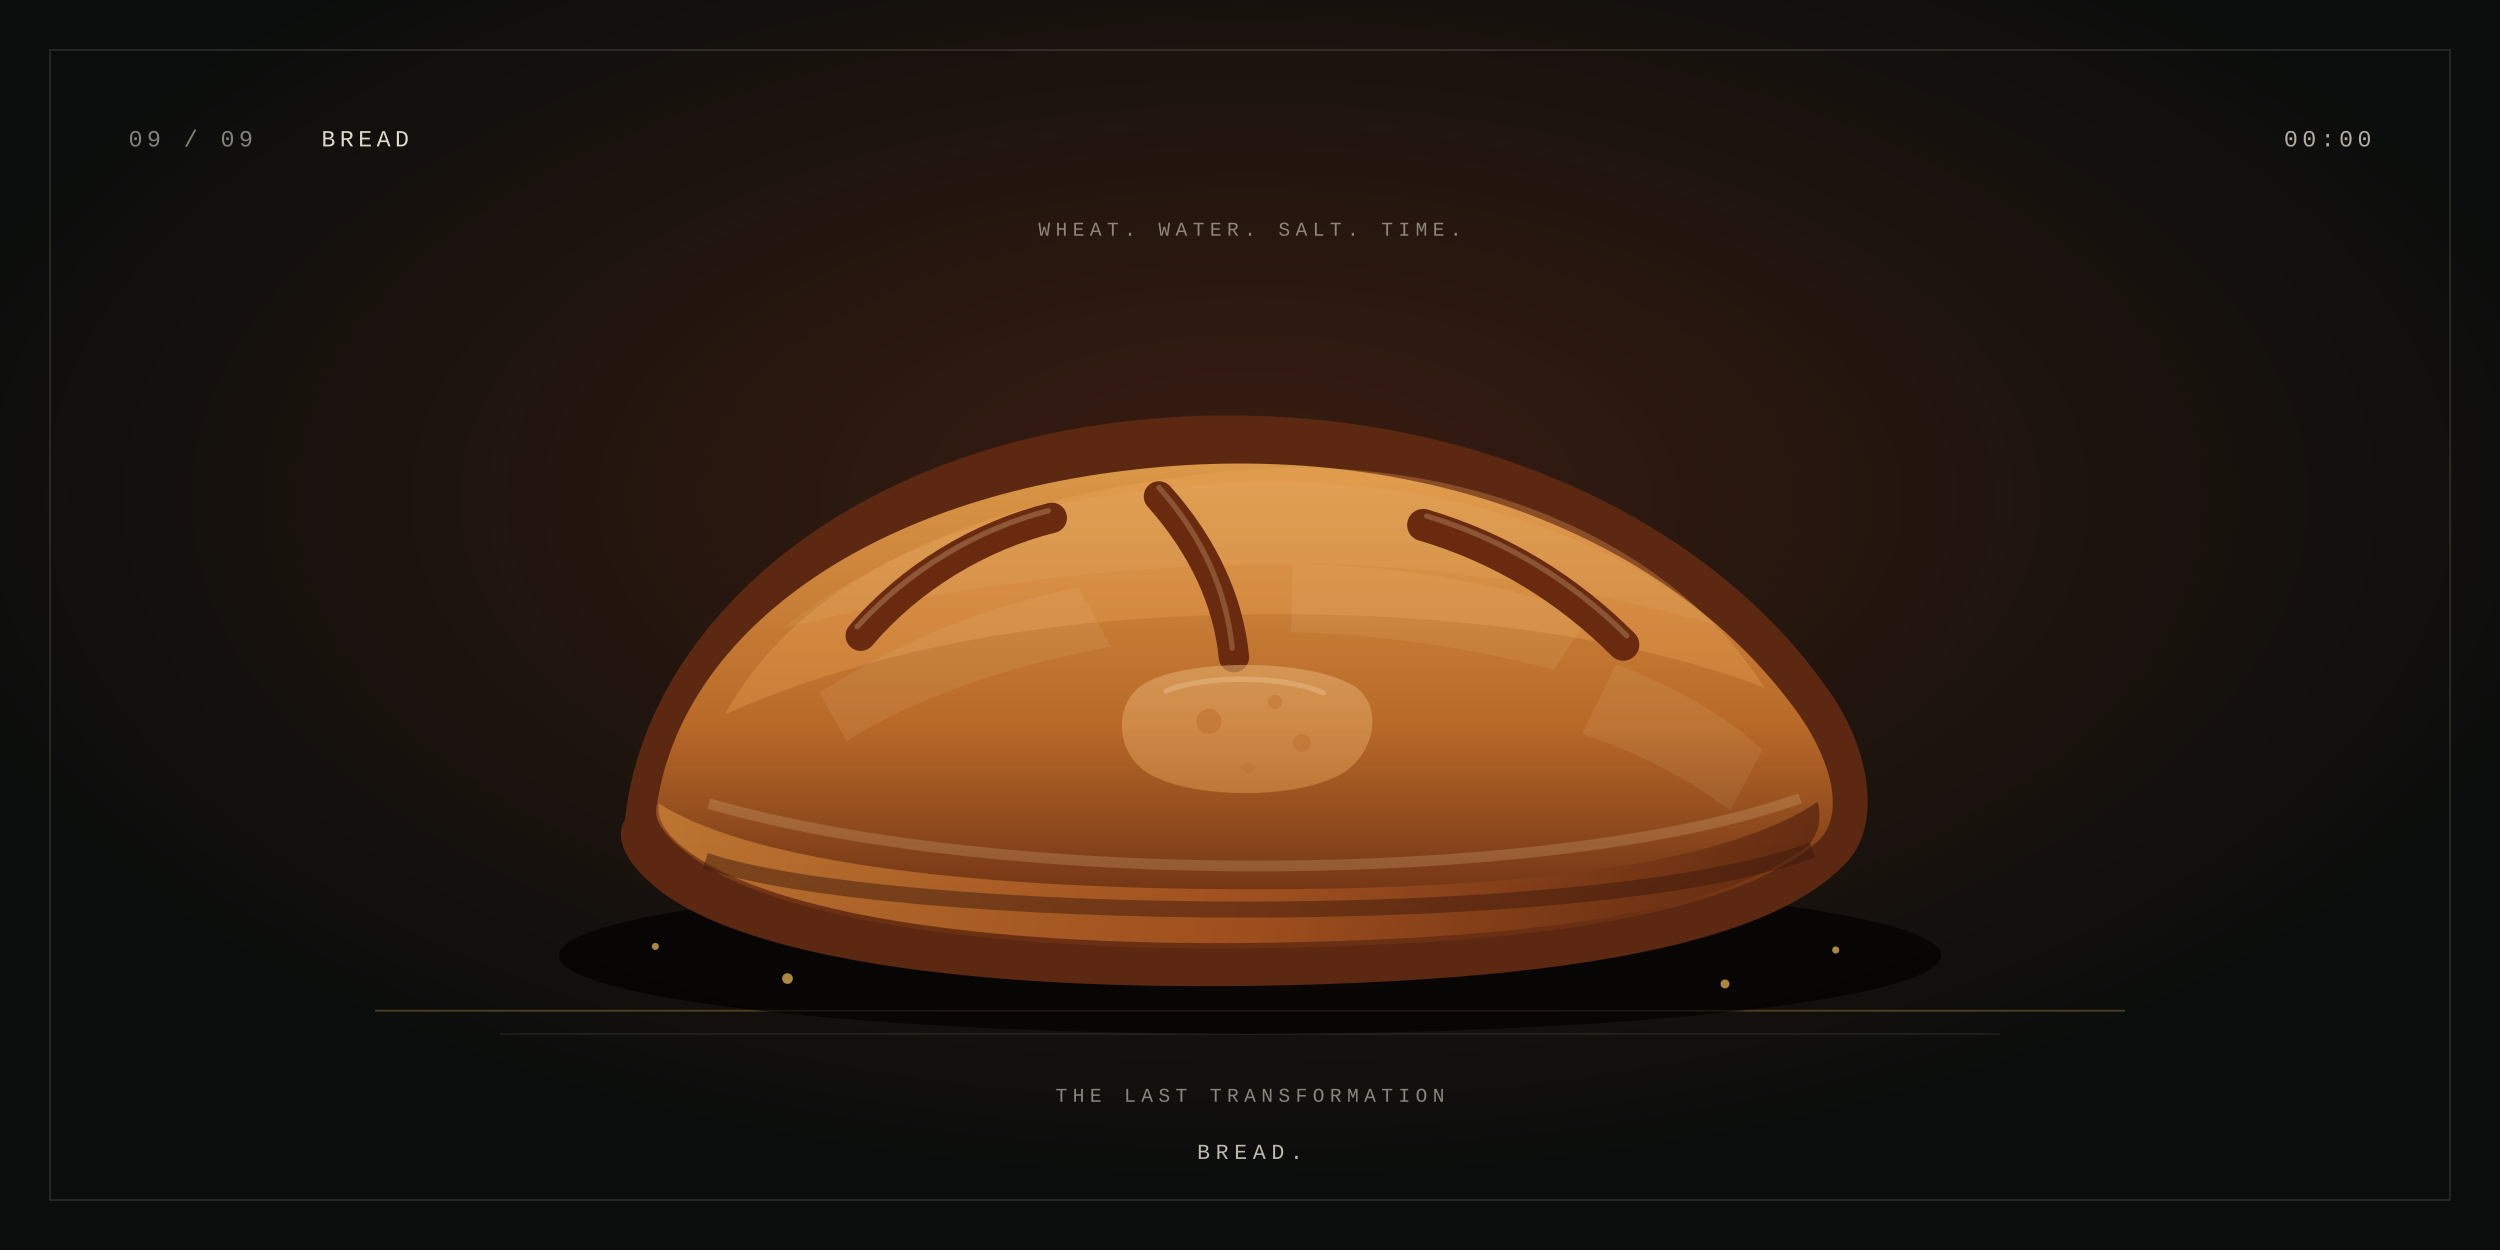
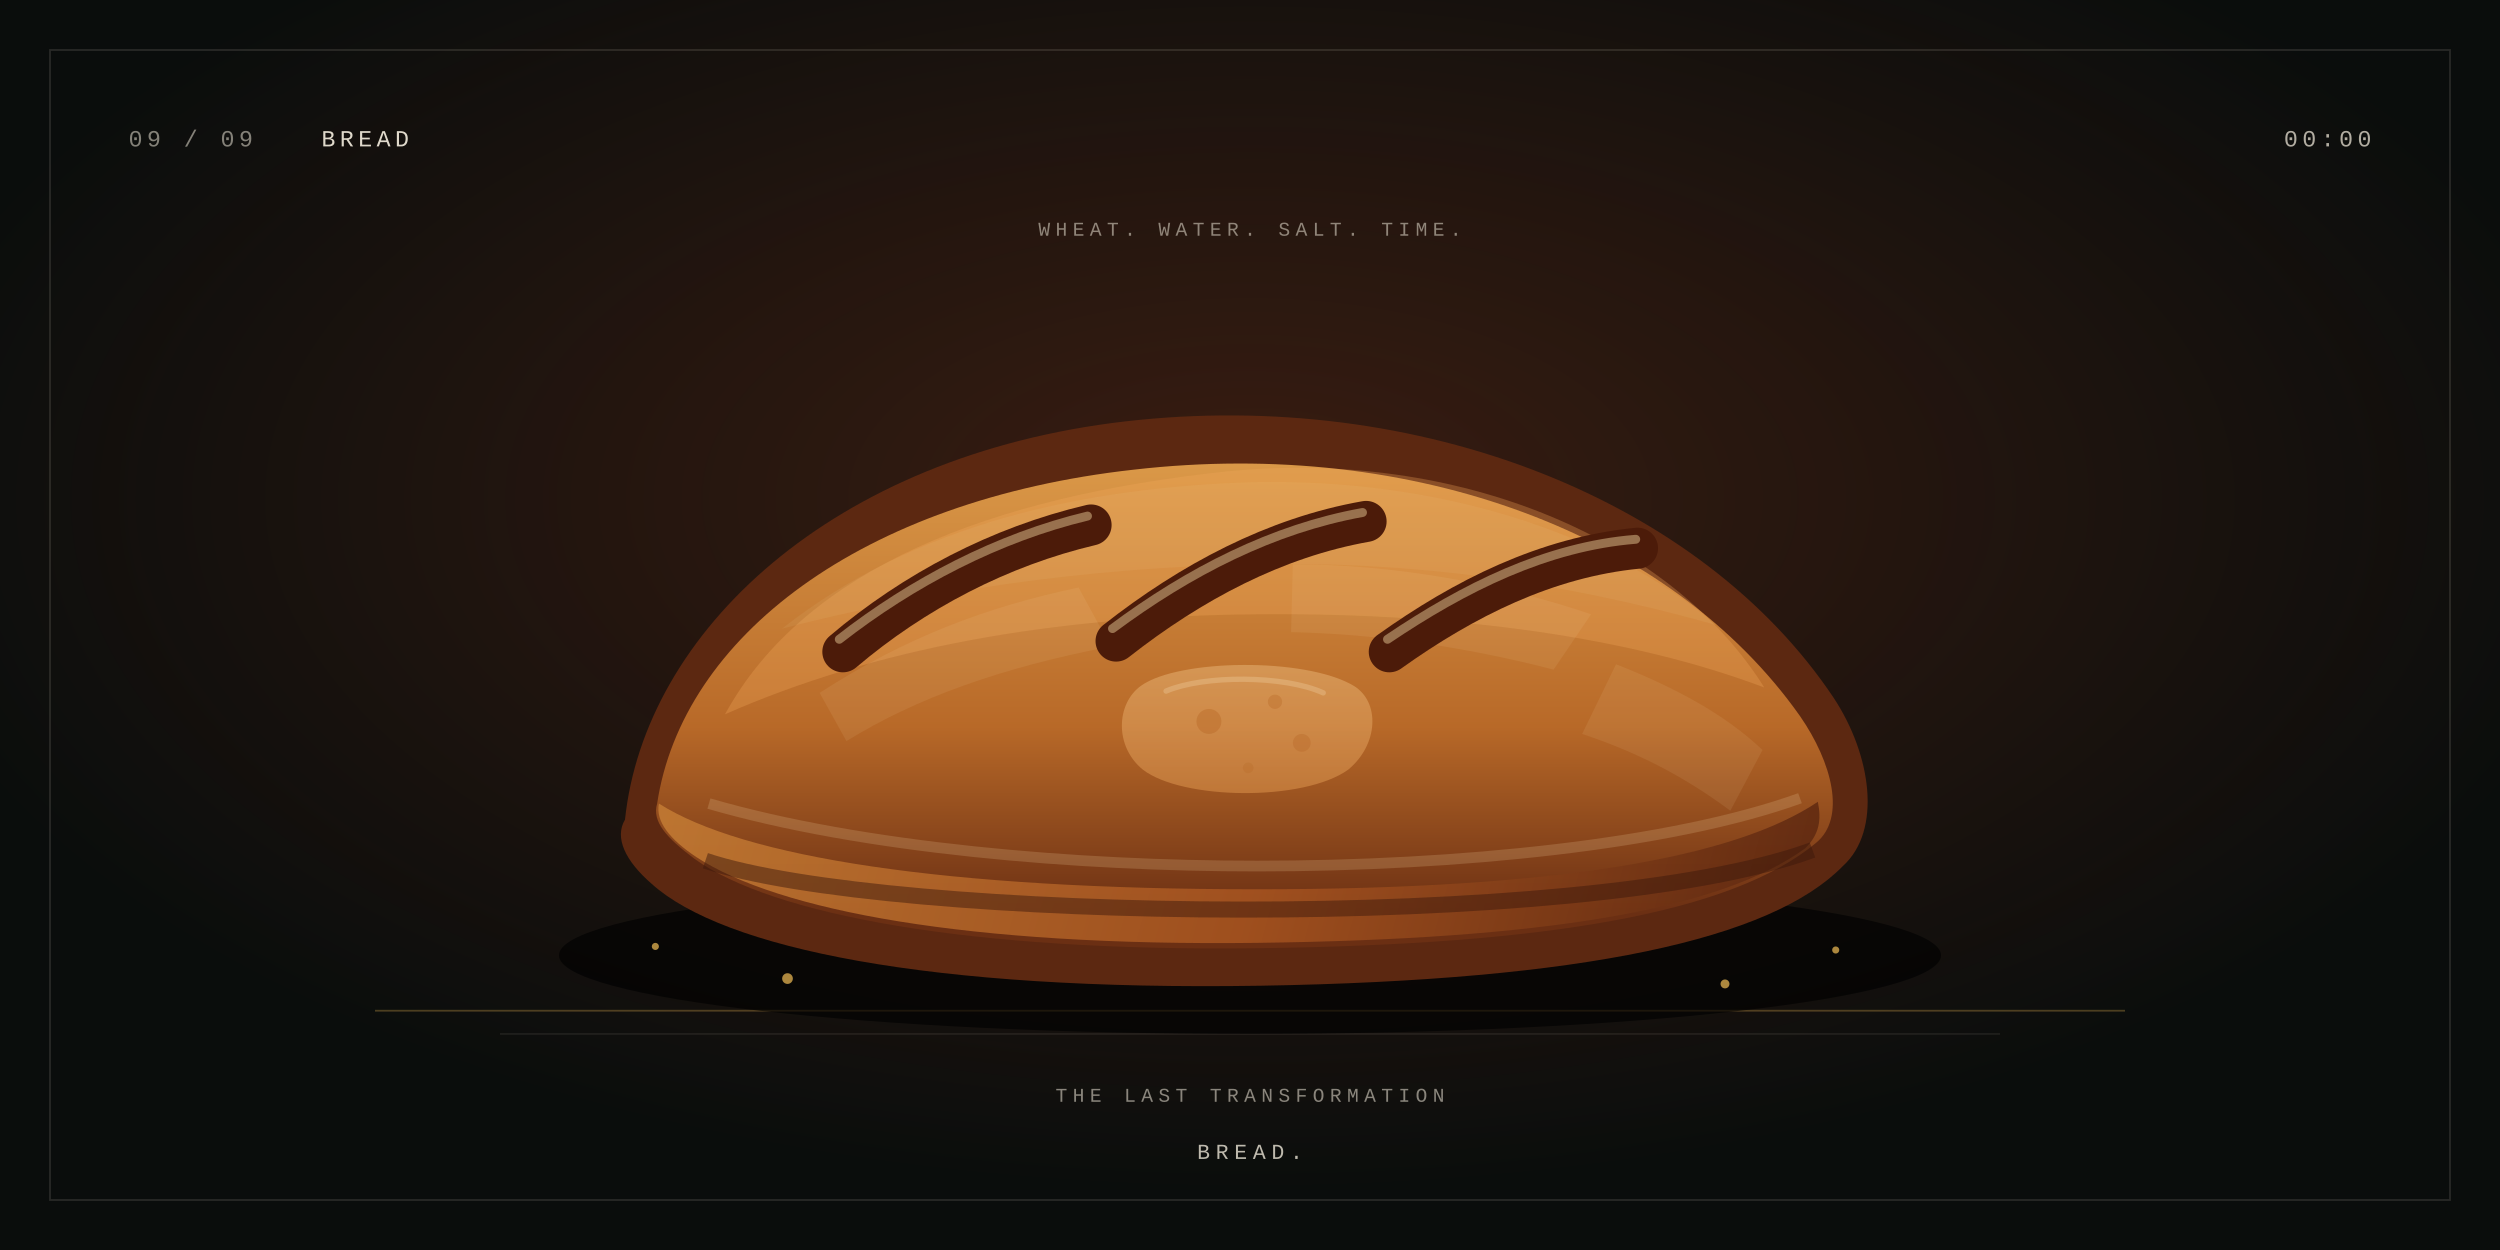
<svg xmlns="http://www.w3.org/2000/svg" width="1400" height="700" viewBox="0 0 1400 700" fill="none" role="img" aria-labelledby="title desc">
  <defs>
    <linearGradient id="crust" x1="700" y1="235" x2="700" y2="512" gradientUnits="userSpaceOnUse">
      <stop stop-color="#E0A04D" />
      <stop offset="0.62" stop-color="#B86928" />
      <stop offset="1" stop-color="#6B2F13" />
    </linearGradient>
    <linearGradient id="crust-side" x1="363" y1="336" x2="1018" y2="517" gradientUnits="userSpaceOnUse">
      <stop stop-color="#C98237" />
      <stop offset="0.55" stop-color="#A95520" />
      <stop offset="1" stop-color="#59250F" />
    </linearGradient>
    <linearGradient id="crumb" x1="700" y1="284" x2="700" y2="459" gradientUnits="userSpaceOnUse">
      <stop stop-color="#F2D5A0" />
      <stop offset="1" stop-color="#D98C43" />
    </linearGradient>
    <radialGradient id="glow" cx="50%" cy="40%" r="55%">
      <stop stop-color="#C84C20" stop-opacity="0.25" />
      <stop offset="1" stop-color="#C84C20" stop-opacity="0" />
    </radialGradient>
  </defs>
  <rect width="1400" height="700" fill="#0A0D0C" />
  <rect width="1400" height="700" fill="url(#glow)" />
  <rect x="28" y="28" width="1344" height="644" stroke="#F1EADB" stroke-opacity="0.13" />
  <g fill="#F1EADB" font-family="Courier New, monospace" font-size="13" letter-spacing="2.5">
    <text x="72" y="82" fill-opacity="0.52">09 / 09</text>
    <text x="180" y="82" fill-opacity="0.92">BREAD</text>
    <text x="1328" y="82" text-anchor="end" fill-opacity="0.72">00:00</text>
    <text x="700" y="132" text-anchor="middle" font-size="11" letter-spacing="3" fill-opacity="0.52">WHEAT. WATER. SALT. TIME.</text>
  </g>
  <path d="M210 566H1190" stroke="#D6A84D" stroke-opacity="0.32" />
  <path d="M280 579H1120" stroke="#F1EADB" stroke-opacity="0.08" />
  <ellipse cx="700" cy="535" rx="387" ry="44" fill="#000000" fill-opacity="0.64" />
  <path d="M350 459C361 354 466 255 630 236C795 217 953 280 1027 391C1048 423 1054 465 1032 485C992 526 887 549 706 552C520 555 405 531 365 495C350 482 344 469 350 459Z" fill="#5C2811" />
  <path d="M368 450C382 357 482 280 635 263C792 245 936 299 1008 401C1026 427 1034 458 1017 472C970 511 868 529 704 531C542 533 432 512 389 481C373 469 365 460 368 450Z" fill="url(#crust)" />
  <path d="M369 450C416 480 529 498 704 498C873 498 972 480 1018 449C1020 459 1019 467 1011 475C963 510 863 526 704 528C542 530 436 510 390 480C375 470 367 460 369 450Z" fill="url(#crust-side)" fill-opacity="0.83" />
  <path d="M406 400C451 318 555 278 687 264C817 251 936 302 988 385C914 357 816 343 704 344C589 345 490 363 406 400Z" fill="#F0A75B" fill-opacity="0.3" />
  <path d="M438 352C513 293 607 273 702 270C804 268 899 297 961 350C876 326 792 314 700 316C607 318 520 331 438 352Z" fill="#F2D5A0" fill-opacity="0.09" />
  <path d="M397 450C483 475 603 485 704 485C816 485 936 473 1008 447" stroke="#F2D5A0" stroke-opacity="0.2" stroke-width="6" />
  <path d="M395 482C496 516 887 523 1015 476" stroke="#3B170B" stroke-opacity="0.48" stroke-width="9" />
  <g fill="#F2D5A0" fill-opacity="0.1">
    <path d="M459 388C507 357 552 340 604 329L622 362C560 374 513 391 474 415Z" />
    <path d="M724 316C781 316 841 327 891 344L870 375C820 362 770 355 723 354Z" />
    <path d="M905 372C938 385 966 400 987 420L969 454C942 434 916 421 886 411Z" />
  </g>
-   <g stroke="#6A2A10" stroke-linecap="round" stroke-linejoin="round">
-     <path d="M482 356C510 323 549 300 589 290" stroke-width="17" />
-     <path d="M480 351C509 319 548 296 587 286" stroke="#F2D5A0" stroke-opacity="0.27" stroke-width="3" />
-     <path d="M649 278C674 306 688 337 691 368" stroke-width="17" />
-     <path d="M649 273C674 301 687 332 690 363" stroke="#F2D5A0" stroke-opacity="0.24" stroke-width="3" />
-     <path d="M797 294C841 307 878 330 909 361" stroke-width="18" />
-     <path d="M799 289C842 302 880 325 911 356" stroke="#F2D5A0" stroke-opacity="0.25" stroke-width="3" />
+   <g stroke-linecap="round" stroke-linejoin="round">
+     <path d="M472 365C512 331 560 306 611 294" stroke="#4C1B09" stroke-width="23" />
+     <path d="M470 358C511 326 559 301 609 289" stroke="#F2D5A0" stroke-opacity="0.46" stroke-width="5" />
+     <path d="M625 359C667 326 714 301 765 292" stroke="#4C1B09" stroke-width="23" />
+     <path d="M623 352C666 320 713 296 763 287" stroke="#F2D5A0" stroke-opacity="0.46" stroke-width="5" />
+     <path d="M778 365C820 335 866 312 917 307" stroke="#4C1B09" stroke-width="23" />
+     <path d="M777 358C820 329 866 306 916 302" stroke="#F2D5A0" stroke-opacity="0.46" stroke-width="5" />
  </g>
  <path d="M639 384C660 369 731 368 758 384C773 393 772 417 755 431C730 449 662 448 640 431C624 418 625 394 639 384Z" fill="url(#crumb)" fill-opacity="0.56" />
  <path d="M653 387C674 378 719 378 741 388" stroke="#FFF0CE" stroke-opacity="0.22" stroke-width="3" stroke-linecap="round" />
  <circle cx="677" cy="404" r="7" fill="#B86928" fill-opacity="0.44" />
  <circle cx="729" cy="416" r="5" fill="#B86928" fill-opacity="0.36" />
  <circle cx="714" cy="393" r="4" fill="#B86928" fill-opacity="0.37" />
  <circle cx="699" cy="430" r="3" fill="#B86928" fill-opacity="0.27" />
  <g fill="#D6A84D" fill-opacity="0.8">
    <circle cx="441" cy="548" r="3" />
    <circle cx="966" cy="551" r="2.5" />
    <circle cx="1028" cy="532" r="2" />
    <circle cx="367" cy="530" r="2" />
  </g>
  <g fill="#F1EADB" font-family="Courier New, monospace" text-anchor="middle">
    <text x="700" y="617" font-size="11" letter-spacing="3" fill-opacity="0.54">THE LAST TRANSFORMATION</text>
    <text x="700" y="649" font-size="12" letter-spacing="3.2" fill-opacity="0.78">BREAD.</text>
  </g>
</svg>
